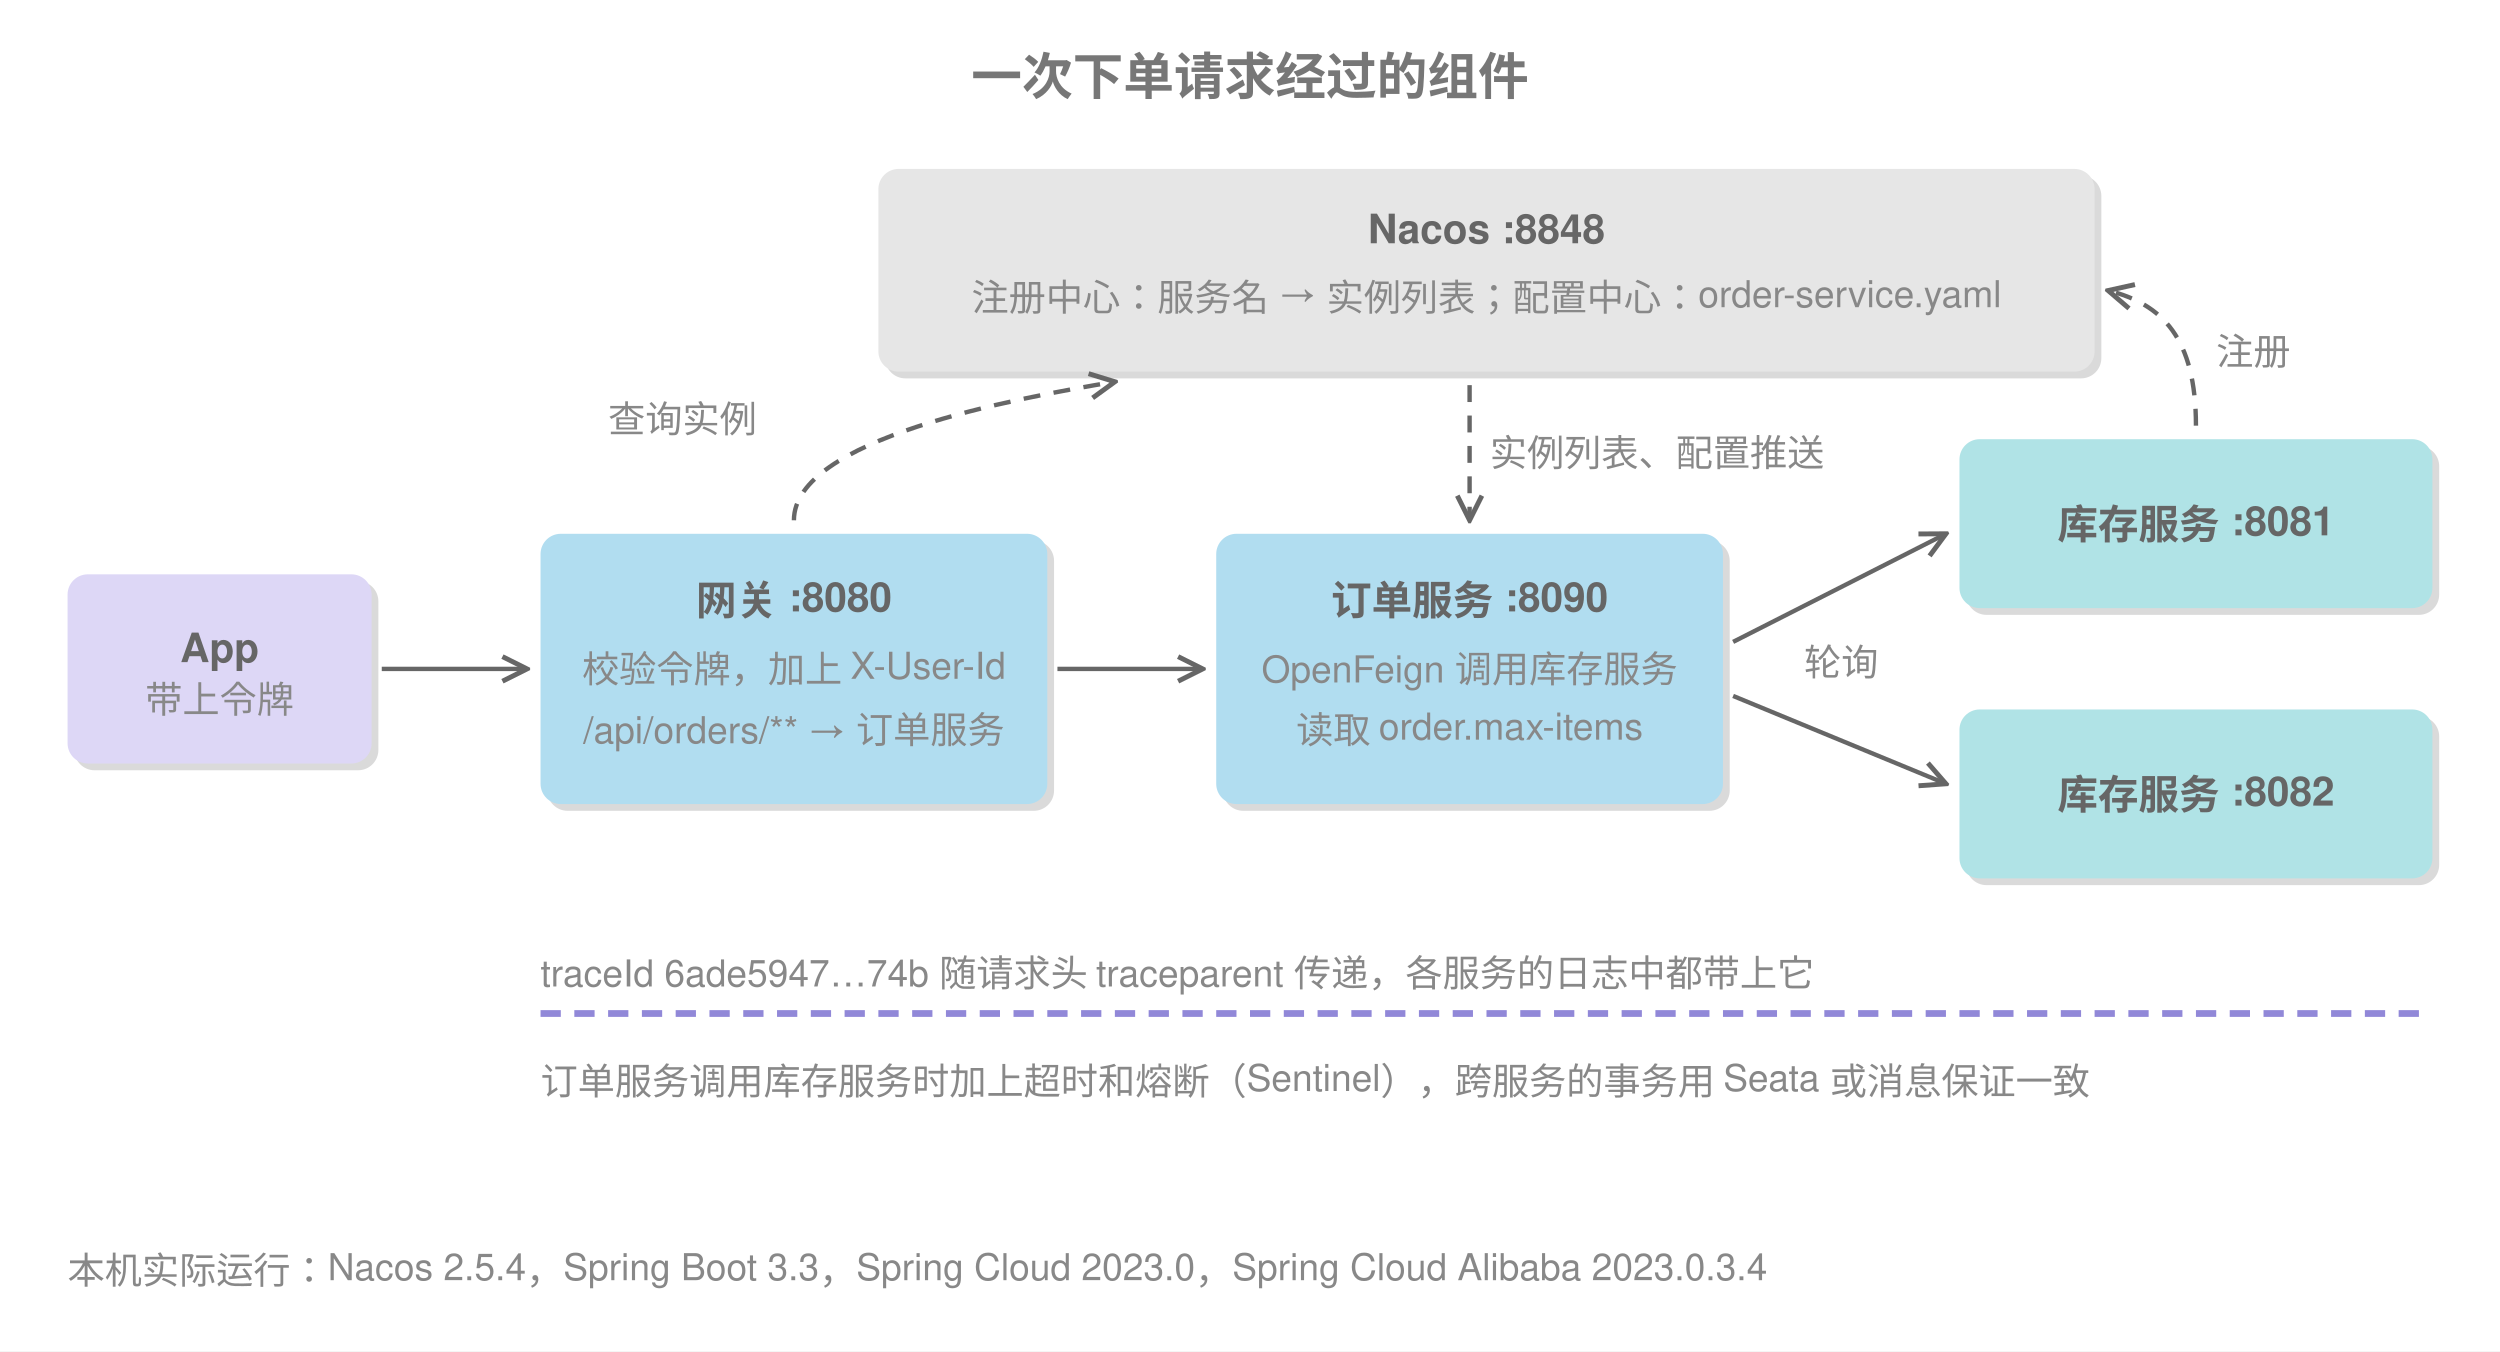
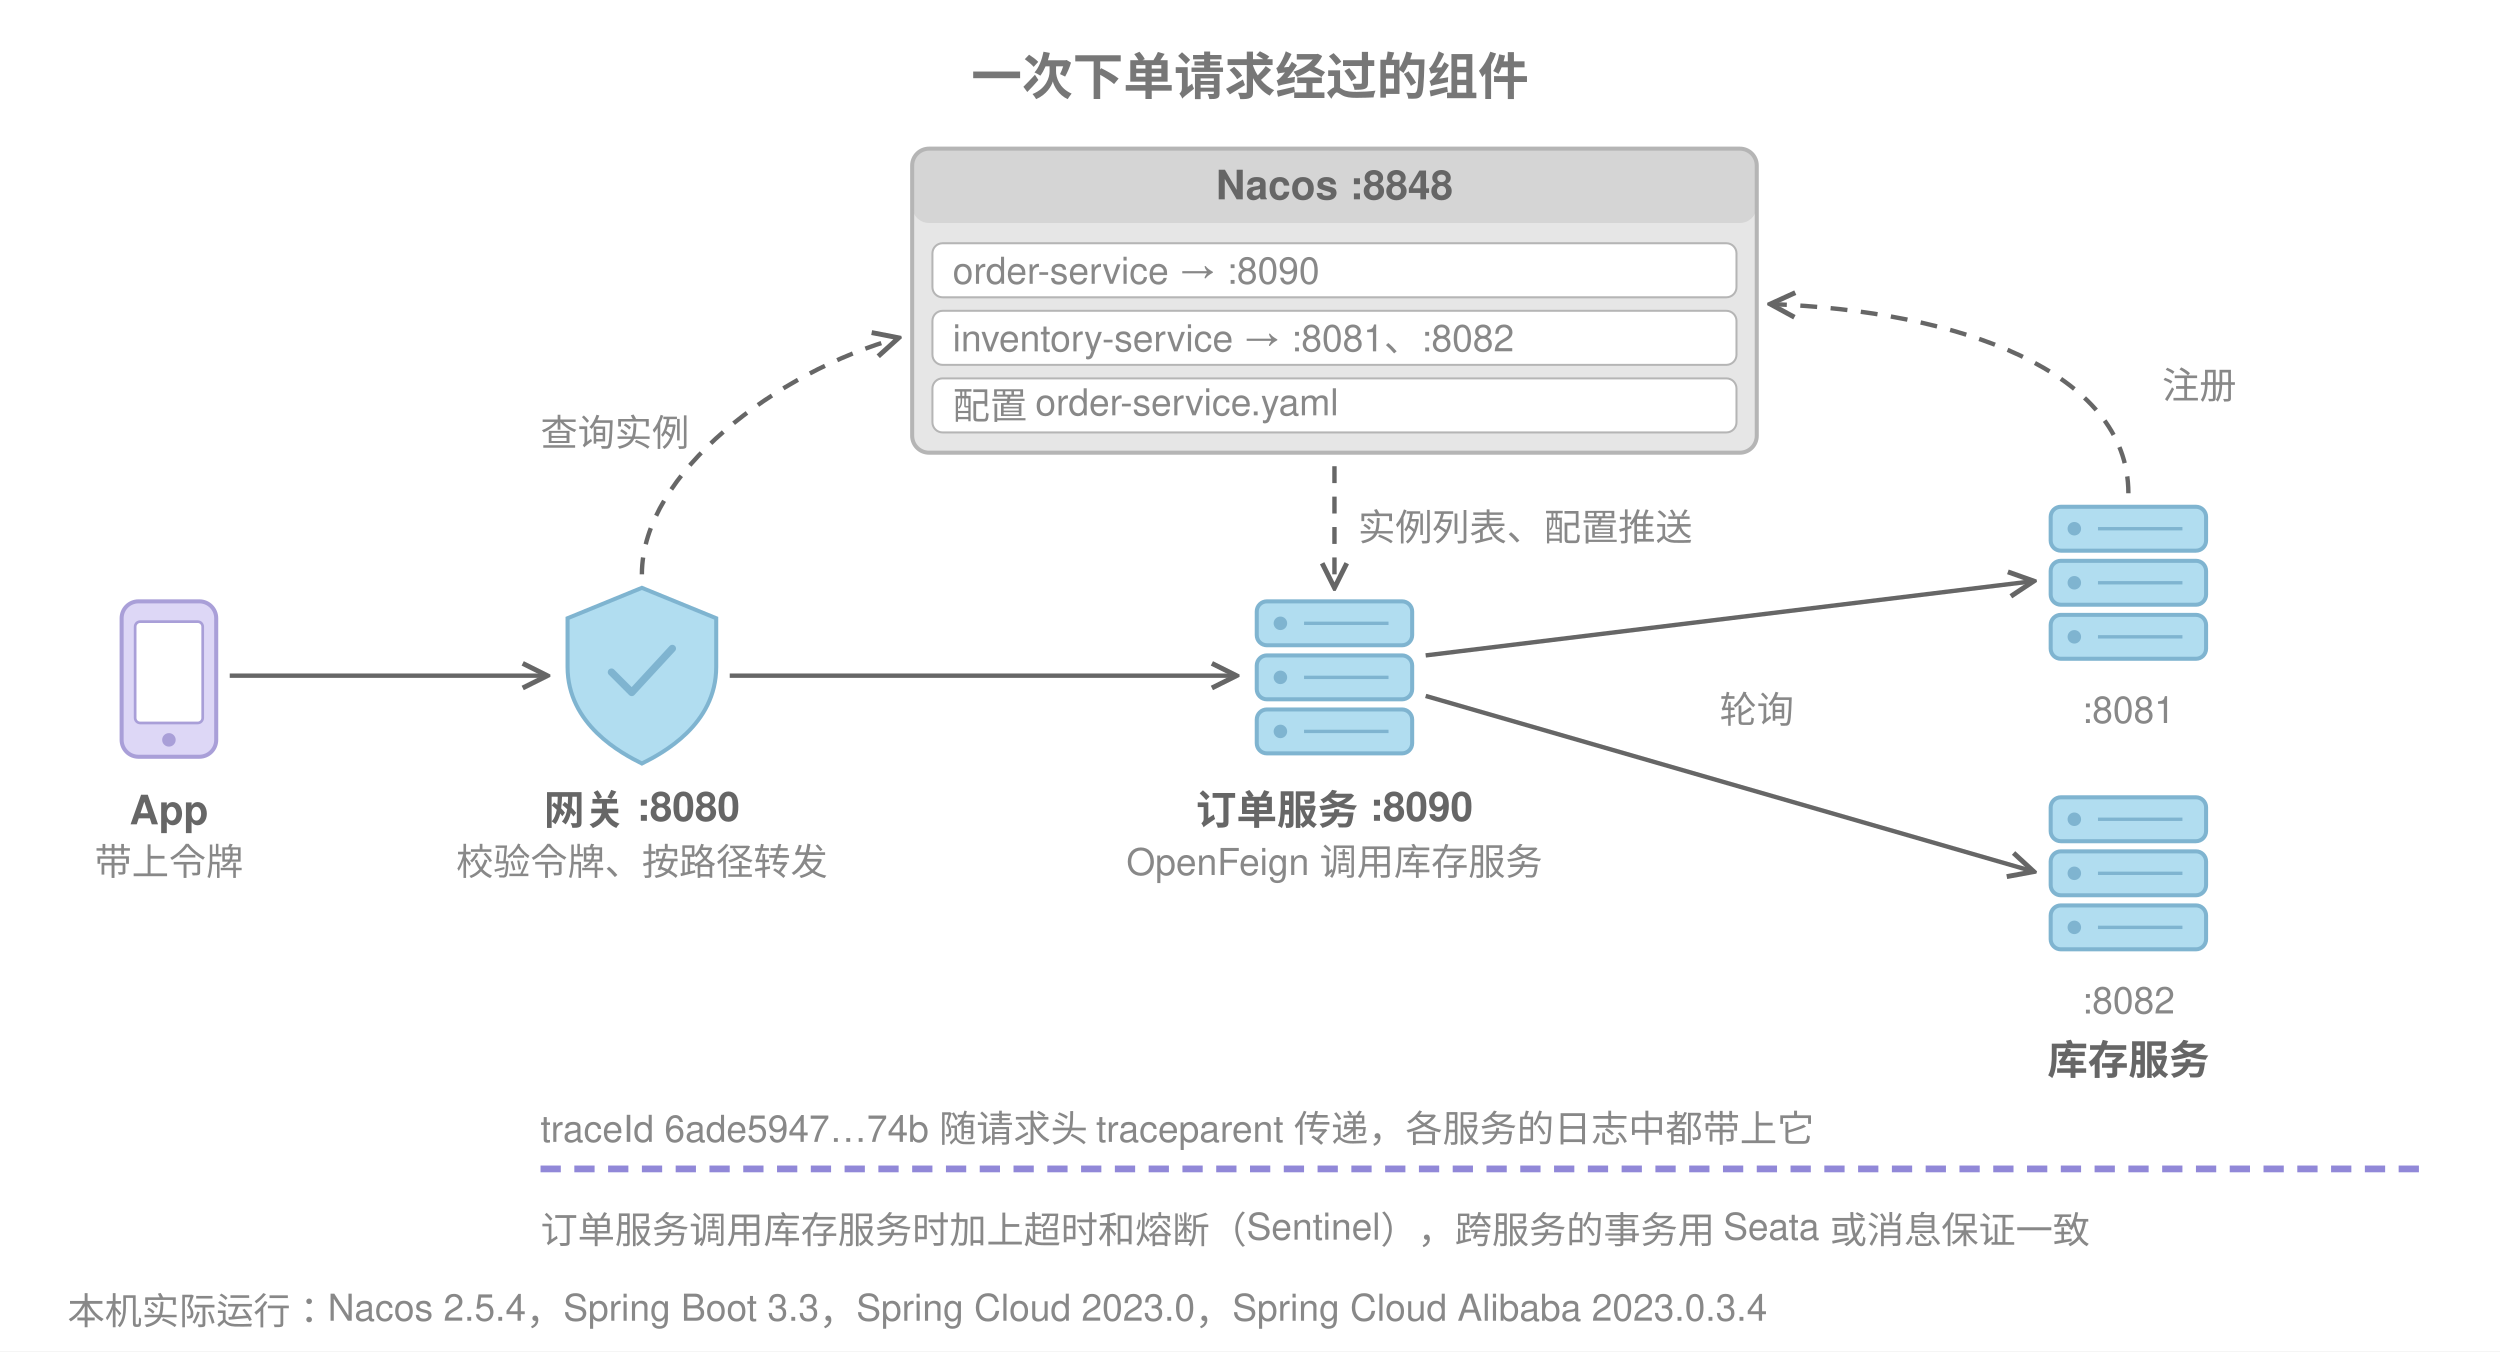
<svg xmlns="http://www.w3.org/2000/svg" width="740" height="400" viewBox="0 0 740 400">
  <style>
    text { font-family: "PingFang SC", "Microsoft YaHei", Helvetica, Arial, sans-serif; fill: #666; font-size: 12px; }
    .title { font-weight: bold; font-size: 15px; fill: #777; text-anchor: middle; }
    .b { font-weight: bold; }
    .c { text-anchor: middle; }
    .e { text-anchor: end; }
    .note { fill: #C0605A; }
    .ok { fill: #6A9F68; }
    .sub { font-size: 11px; fill: #888; }
    .mono { font-family: Menlo, Consolas, monospace; }
    .arrow { stroke: #666; stroke-width: 1.3; fill: none; marker-end: url(#a); }
    .red { stroke: #C0605A; marker-end: url(#r); }
    .green { stroke: #6A9F68; marker-end: url(#g); }
    .dash { stroke-dasharray: 5 4; }
    .line { stroke: #666; stroke-width: 1.3; fill: none; }
    .frame { fill: none; stroke: #999; stroke-width: 1; stroke-dasharray: 4 3; }
    .shadow { fill: #DADADA; }
  </style>
  <defs>
    <marker id="a" viewBox="0 0 10 10" refX="9" refY="5" markerWidth="7" markerHeight="7" orient="auto-start-reverse">
      <path d="M1,1 L9,5 L1,9" fill="none" stroke="#666" stroke-width="1.6" />
    </marker>
    <marker id="r" viewBox="0 0 10 10" refX="9" refY="5" markerWidth="7" markerHeight="7" orient="auto-start-reverse">
      <path d="M1,1 L9,5 L1,9" fill="none" stroke="#C0605A" stroke-width="1.6" />
    </marker>
    <marker id="g" viewBox="0 0 10 10" refX="9" refY="5" markerWidth="7" markerHeight="7" orient="auto-start-reverse">
      <path d="M1,1 L9,5 L1,9" fill="none" stroke="#6A9F68" stroke-width="1.6" />
    </marker>
  </defs>
  <rect width="100%" height="100%" fill="#FFFFFF" />
  <text x="370" y="28" class="title">一次下单请求经过的组件</text>
-   <rect x="22" y="172" width="90" height="56" rx="6" class="shadow" />
-   <rect x="20" y="170" width="90" height="56" rx="6" fill="#DDD7F6" />
-   <text x="65" y="196" class="b c">App</text>
-   <text x="65" y="211" class="sub c">带上令牌</text>
-   <rect x="162" y="160" width="150" height="80" rx="6" class="shadow" />
-   <rect x="160" y="158" width="150" height="80" rx="6" fill="#B1DDF0" />
-   <text x="235" y="182" class="c b">网关 :8080</text>
-   <text x="235" y="202" class="c sub">校验令牌，加上 X-User-Id</text>
-   <text x="235" y="220" class="c sub">/api/orders/** → 订单服务</text>
-   <rect x="362" y="160" width="150" height="80" rx="6" class="shadow" />
-   <rect x="360" y="158" width="150" height="80" rx="6" fill="#B1DDF0" />
-   <text x="435" y="182" class="c b">订单服务 :8090</text>
-   <text x="435" y="202" class="c sub">OpenFeign 调用库存服务</text>
-   <text x="435" y="220" class="c sub">读取 order.max-items</text>
-   <rect x="582" y="132" width="140" height="50" rx="6" class="shadow" />
-   <rect x="580" y="130" width="140" height="50" rx="6" fill="#B0E3E6" />
-   <text x="650" y="159.5" class="b c">库存服务 :8081</text>
-   <rect x="582" y="212" width="140" height="50" rx="6" class="shadow" />
-   <rect x="580" y="210" width="140" height="50" rx="6" fill="#B0E3E6" />
-   <text x="650" y="239.5" class="b c">库存服务 :8082</text>
-   <line x1="113" y1="198" x2="156" y2="198" class="arrow " />
-   <line x1="313" y1="198" x2="356" y2="198" class="arrow " />
-   <line x1="513" y1="190" x2="576" y2="158" class="arrow " />
-   <line x1="513" y1="206" x2="576" y2="232" class="arrow " />
-   <text x="545" y="200" class="c sub">轮询</text>
-   <rect x="262" y="52" width="360" height="60" rx="6" class="shadow" />
-   <rect x="260" y="50" width="360" height="60" rx="6" fill="#E6E6E6" />
-   <text x="440" y="72" class="c b">Nacos :8848</text>
-   <text x="440" y="92" class="c sub">注册中心：服务名 → 实例列表；配置中心：order-service.yaml</text>
-   <path d="M235,154 C235,130 300,118 330,113" class="arrow dash" />
-   <text x="180" y="128" class="sub">查询实例</text>
-   <path d="M435,114 L435,154" class="arrow dash" />
-   <text x="441" y="138" class="sub">实例列表、配置推送</text>
-   <path d="M650,126 C650,100 640,90 624,86" class="arrow dash" />
-   <text x="656" y="108" class="sub">注册</text>
-   <line x1="160" y1="300" x2="720" y2="300" stroke="#9188D8" stroke-width="2" stroke-dasharray="6 4" />
-   <text x="160" y="292" class="sub">traceId 6ade5947…74b 随请求头 traceparent 传递，各服务的日志中都带上它</text>
-   <text x="160" y="324" class="sub">订单服务调用库存服务时加上超时和熔断（Sentinel），跨服务的事务用 Seata 或消息保证一致</text>
-   <text x="20" y="380" class="sub">本机实际运行：Nacos 2.5.4，Spring Boot 3.3，Spring Cloud 2023.0，Spring Cloud Alibaba 2023.0.3.4</text>
+   <rect x="270" y="44" width="250" height="90" rx="5" fill="#E6E6E6" stroke="#B5B5B5" stroke-width="1.2" />
+   <rect x="270" y="44" width="250" height="22" rx="5" fill="#B5B5B5" opacity="0.35" />
+   <text x="395" y="59" class="c b">Nacos :8848</text>
+   <rect x="276" y="72" width="238" height="16" rx="3" fill="#FFFFFF" stroke="#B5B5B5" stroke-width="0.6" />
+   <text x="282" y="84" class="sub">order-service → :8090</text>
+   <rect x="276" y="92" width="238" height="16" rx="3" fill="#FFFFFF" stroke="#B5B5B5" stroke-width="0.6" />
+   <text x="282" y="104" class="sub">inventory-service → :8081、:8082</text>
+   <rect x="276" y="112" width="238" height="16" rx="3" fill="#FFFFFF" stroke="#B5B5B5" stroke-width="0.6" />
+   <text x="282" y="124" class="sub">配置 order-service.yaml</text>
+   <rect x="36" y="178" width="28" height="46" rx="5" fill="#DDD7F6" stroke="#A99FD8" stroke-width="1.2" />
+   <rect x="40" y="184" width="20" height="30" rx="1.5" fill="#FFFFFF" stroke="#A99FD8" stroke-width="0.8" />
+   <circle cx="50" cy="219" r="2" fill="#A99FD8" />
+   <text x="50" y="244" class="c b">App</text>
+   <text x="50" y="259" class="c sub">带上令牌</text>
+   <path d="M190,174 L212,183 V197.4 C212,214.56 196,223 190,226 C184,223 168,214.56 168,197.4 V183 Z" fill="#B1DDF0" stroke="#7FB4D0" stroke-width="1.2" />
+   <path d="M181,198.96 l6,6 l12,-13" fill="none" stroke="#7FB4D0" stroke-width="2.2" stroke-linecap="round" stroke-linejoin="round" />
+   <text x="190" y="244" class="c b">网关 :8080</text>
+   <text x="190" y="259" class="c sub">校验令牌、按路径转发</text>
+   <rect x="372" y="178" width="46" height="13" rx="3" fill="#B1DDF0" stroke="#7FB4D0" stroke-width="1.2" />
+   <circle cx="379" cy="184.5" r="2" fill="#7FB4D0" />
+   <line x1="386" y1="184.5" x2="411" y2="184.5" stroke="#7FB4D0" stroke-width="1" />
+   <rect x="372" y="194" width="46" height="13" rx="3" fill="#B1DDF0" stroke="#7FB4D0" stroke-width="1.2" />
+   <circle cx="379" cy="200.5" r="2" fill="#7FB4D0" />
+   <line x1="386" y1="200.5" x2="411" y2="200.5" stroke="#7FB4D0" stroke-width="1" />
+   <rect x="372" y="210" width="46" height="13" rx="3" fill="#B1DDF0" stroke="#7FB4D0" stroke-width="1.2" />
+   <circle cx="379" cy="216.5" r="2" fill="#7FB4D0" />
+   <line x1="386" y1="216.5" x2="411" y2="216.5" stroke="#7FB4D0" stroke-width="1" />
+   <text x="395" y="244" class="c b">订单服务 :8090</text>
+   <text x="395" y="259" class="c sub">OpenFeign 调用库存服务</text>
+   <rect x="607" y="150" width="46" height="13" rx="3" fill="#B1DDF0" stroke="#7FB4D0" stroke-width="1.2" />
+   <circle cx="614" cy="156.5" r="2" fill="#7FB4D0" />
+   <line x1="621" y1="156.5" x2="646" y2="156.5" stroke="#7FB4D0" stroke-width="1" />
+   <rect x="607" y="166" width="46" height="13" rx="3" fill="#B1DDF0" stroke="#7FB4D0" stroke-width="1.2" />
+   <circle cx="614" cy="172.5" r="2" fill="#7FB4D0" />
+   <line x1="621" y1="172.5" x2="646" y2="172.5" stroke="#7FB4D0" stroke-width="1" />
+   <rect x="607" y="182" width="46" height="13" rx="3" fill="#B1DDF0" stroke="#7FB4D0" stroke-width="1.2" />
+   <circle cx="614" cy="188.5" r="2" fill="#7FB4D0" />
+   <line x1="621" y1="188.5" x2="646" y2="188.5" stroke="#7FB4D0" stroke-width="1" />
+   <text x="630" y="214" class="c sub">:8081</text>
+   <rect x="607" y="236" width="46" height="13" rx="3" fill="#B1DDF0" stroke="#7FB4D0" stroke-width="1.2" />
+   <circle cx="614" cy="242.5" r="2" fill="#7FB4D0" />
+   <line x1="621" y1="242.5" x2="646" y2="242.5" stroke="#7FB4D0" stroke-width="1" />
+   <rect x="607" y="252" width="46" height="13" rx="3" fill="#B1DDF0" stroke="#7FB4D0" stroke-width="1.2" />
+   <circle cx="614" cy="258.5" r="2" fill="#7FB4D0" />
+   <line x1="621" y1="258.5" x2="646" y2="258.5" stroke="#7FB4D0" stroke-width="1" />
+   <rect x="607" y="268" width="46" height="13" rx="3" fill="#B1DDF0" stroke="#7FB4D0" stroke-width="1.2" />
+   <circle cx="614" cy="274.5" r="2" fill="#7FB4D0" />
+   <line x1="621" y1="274.5" x2="646" y2="274.5" stroke="#7FB4D0" stroke-width="1" />
+   <text x="630" y="300" class="c sub">:8082</text>
+   <text x="630" y="318" class="c b">库存服务</text>
+   <line x1="68" y1="200" x2="162" y2="200" class="arrow " />
+   <line x1="216" y1="200" x2="366" y2="200" class="arrow " />
+   <line x1="422" y1="194" x2="602" y2="172" class="arrow " />
+   <line x1="422" y1="206" x2="602" y2="258" class="arrow " />
+   <text x="520" y="214" class="c sub">轮询</text>
+   <path d="M190,170 C190,140 230,110 266,100" class="arrow dash" />
+   <text x="160" y="132" class="sub">查询实例</text>
+   <path d="M395,138 L395,174" class="arrow dash" />
+   <text x="402" y="160" class="sub">实例列表、配置推送</text>
+   <path d="M630,146 C630,110 580,92 524,90" class="arrow dash" />
+   <text x="640" y="118" class="sub">注册</text>
+   <line x1="160" y1="346" x2="720" y2="346" stroke="#9188D8" stroke-width="2" stroke-dasharray="6 4" />
+   <text x="160" y="338" class="sub">traceId 6ade5947…74b 随请求头 traceparent 传递，各服务的日志中都带上它</text>
+   <text x="160" y="368" class="sub">订单服务调用库存服务时加上超时和熔断（Sentinel），跨服务的事务用 Seata 或消息保证一致</text>
+   <text x="20" y="392" class="sub">本机实际运行：Nacos 2.5.4，Spring Boot 3.3，Spring Cloud 2023.0，Spring Cloud Alibaba 2023.0.3.4</text>
</svg>
